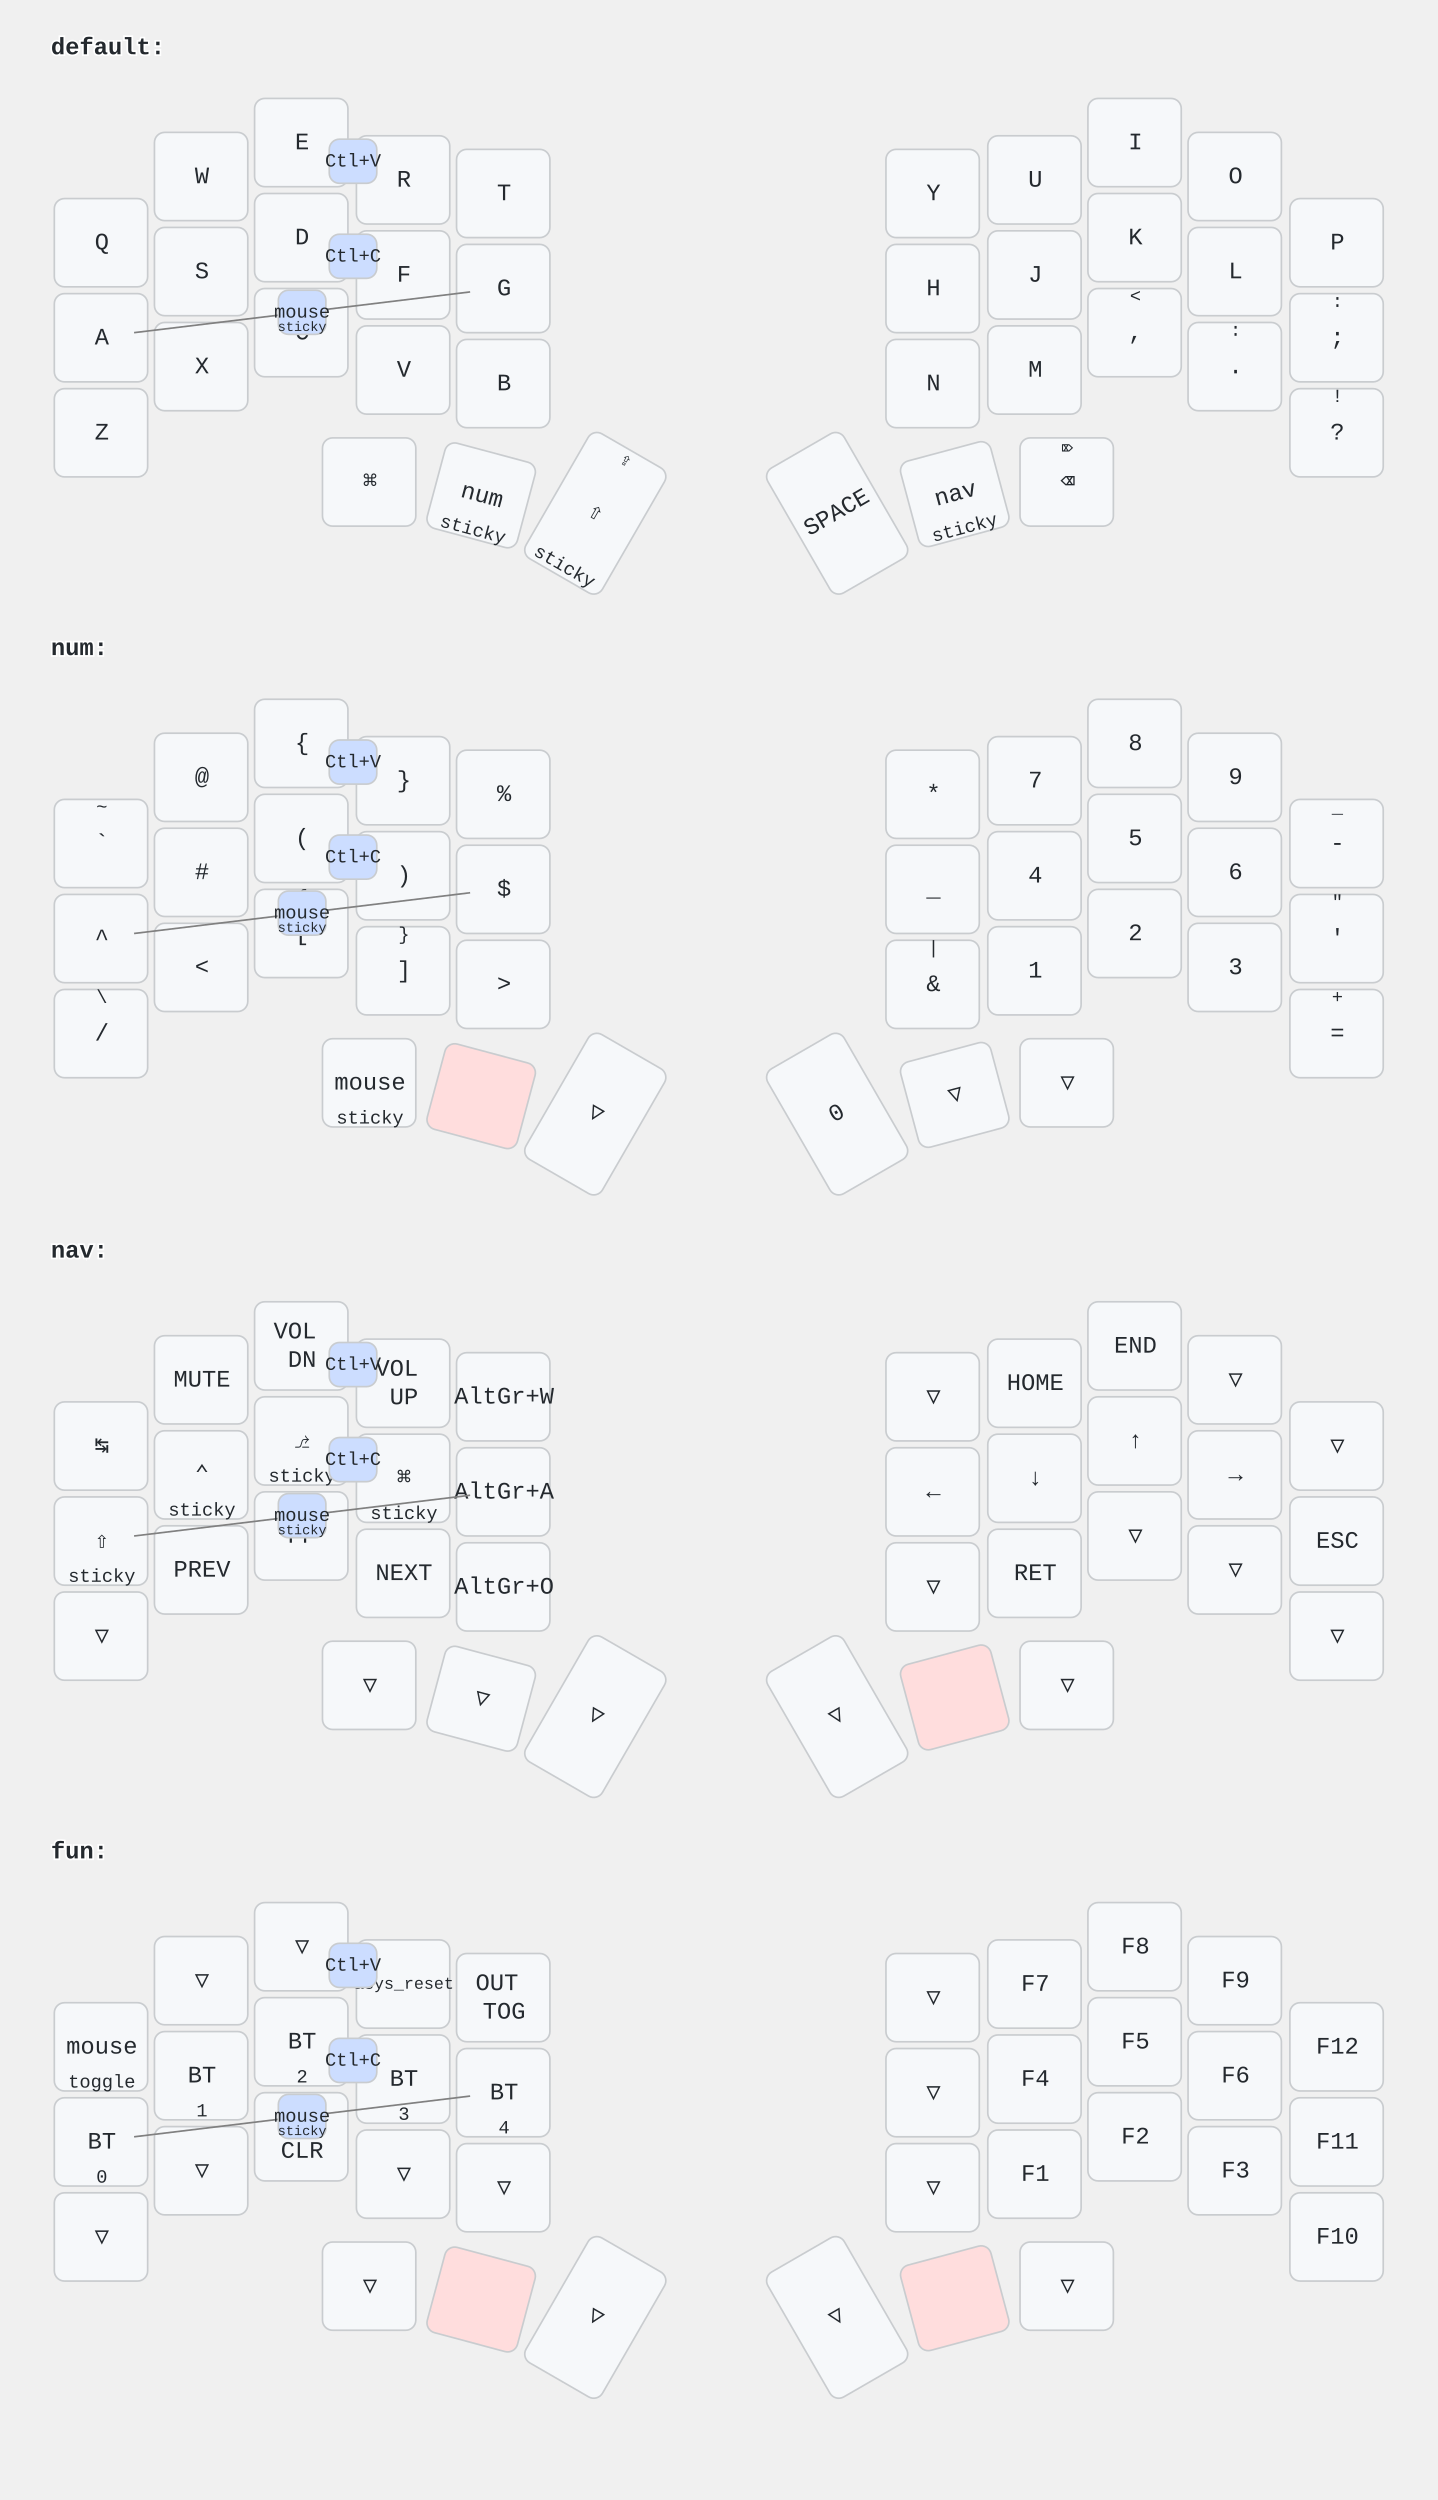
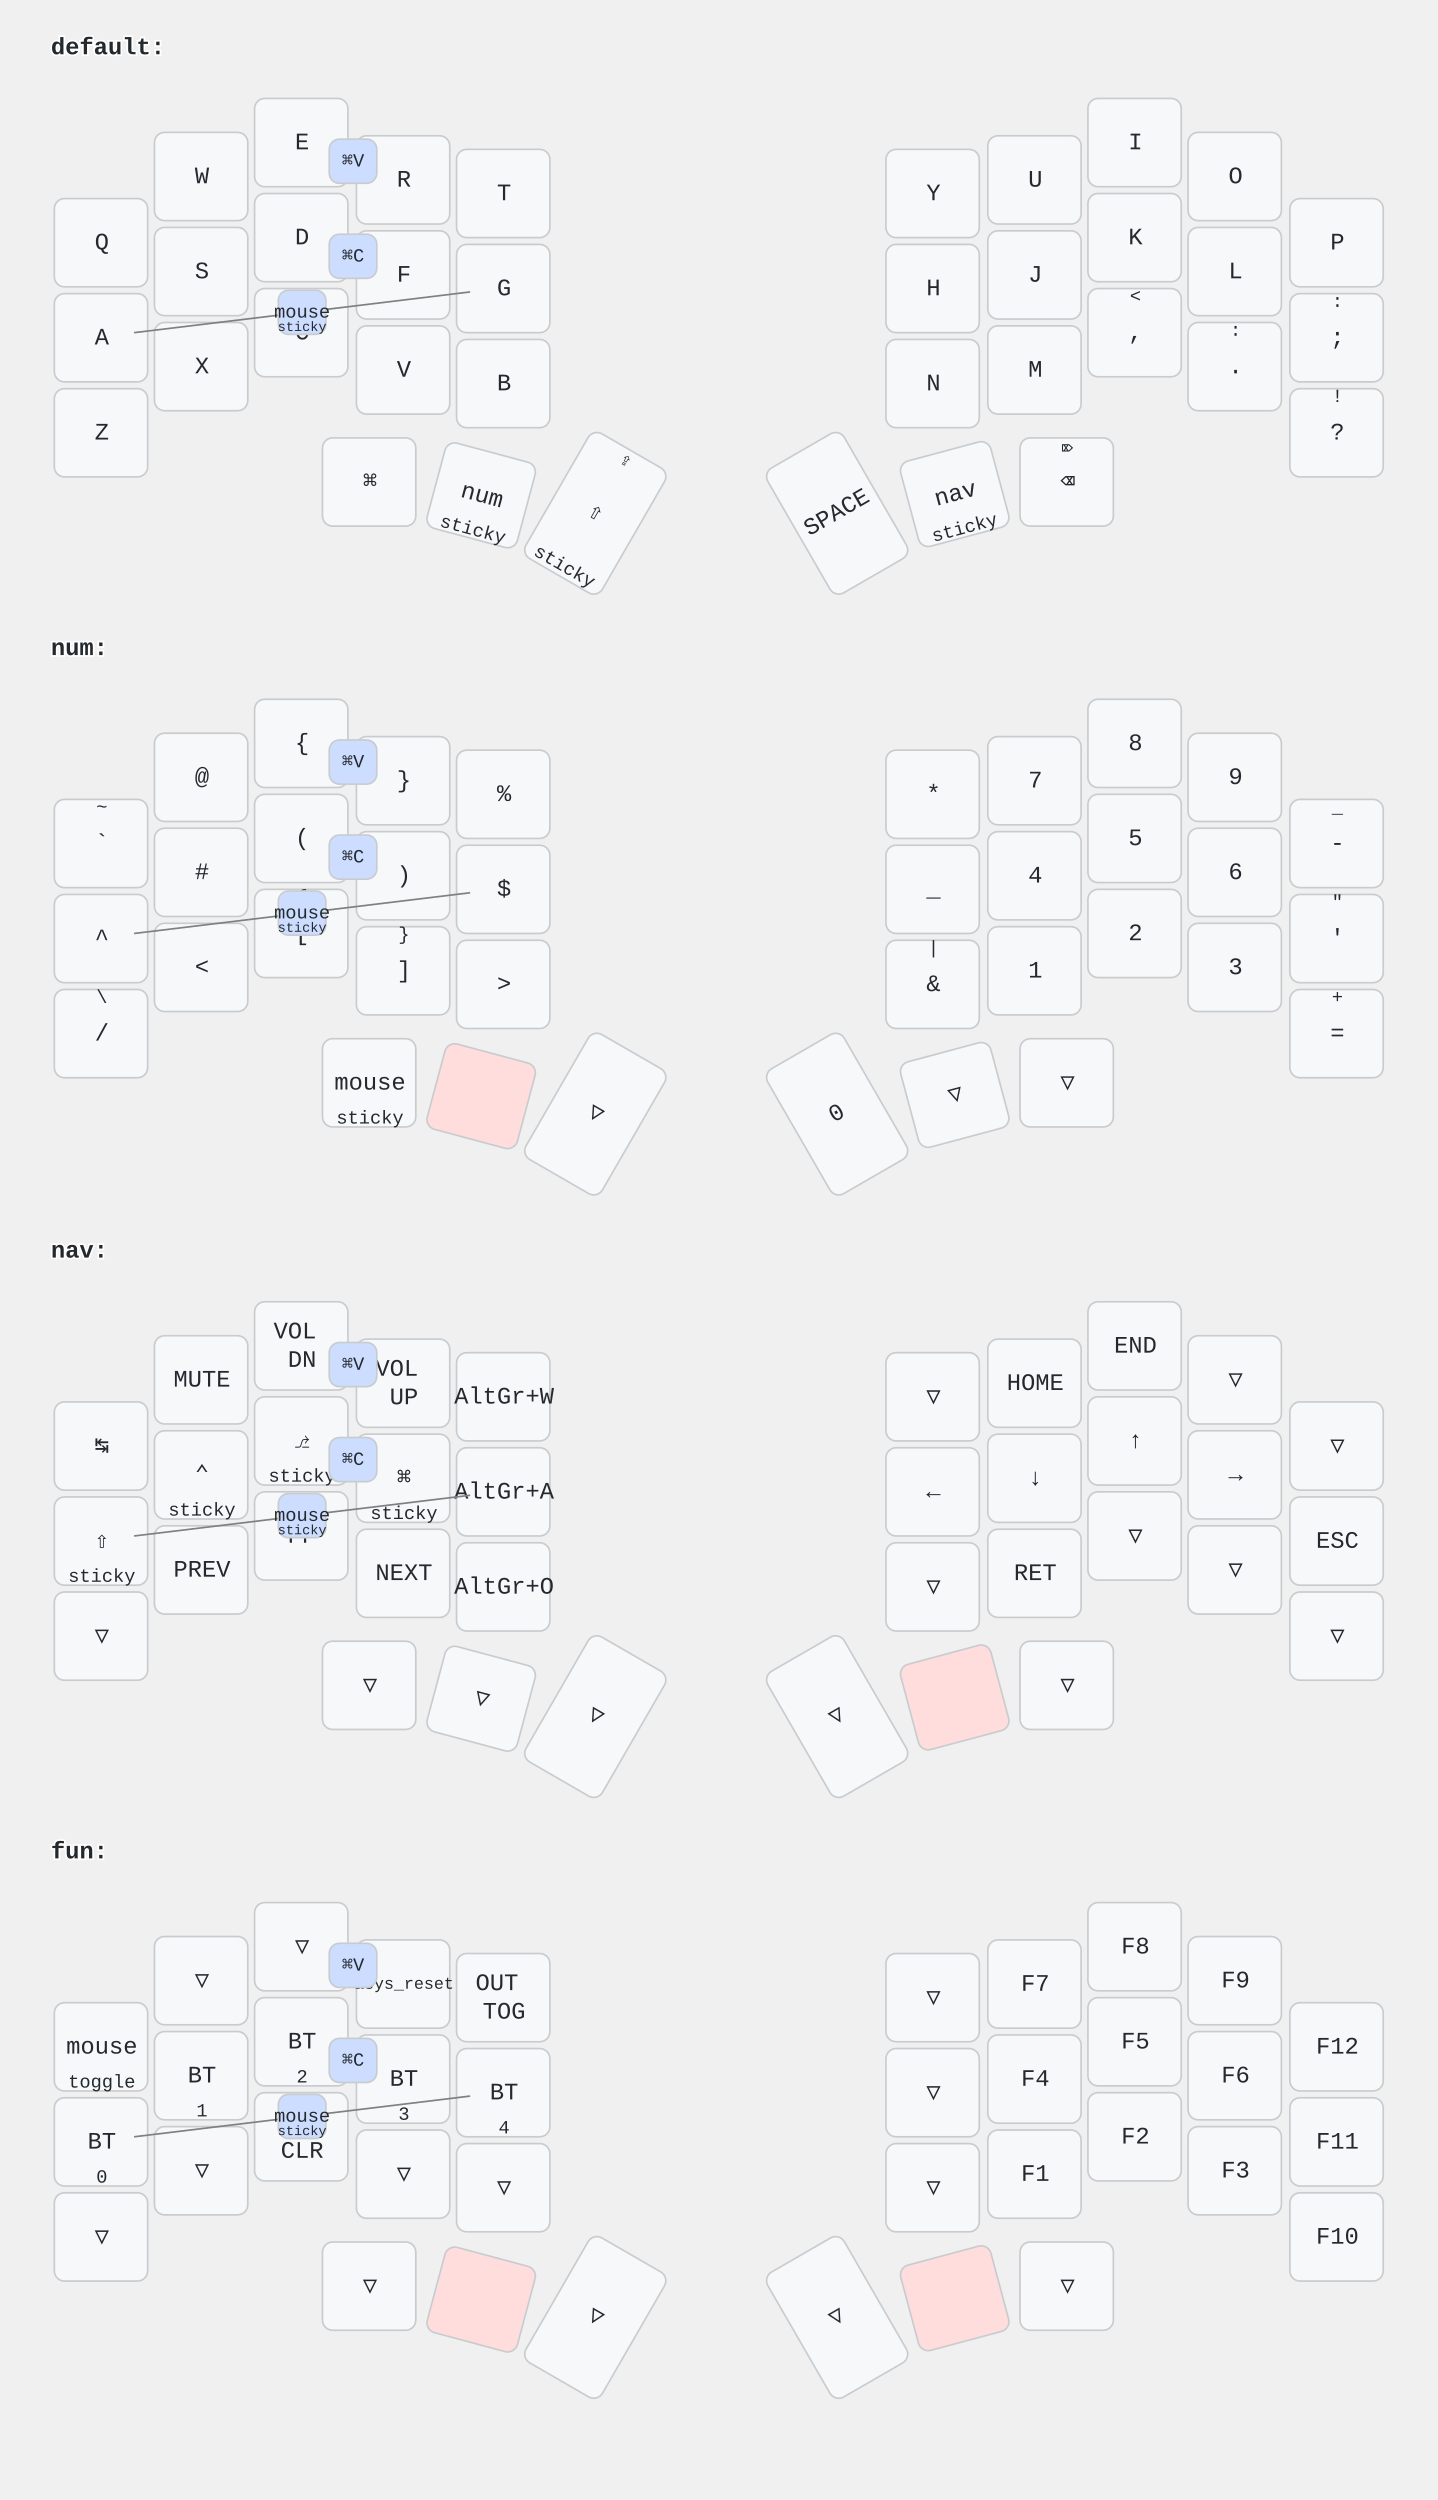
<svg xmlns="http://www.w3.org/2000/svg" width="847" height="1473" viewBox="0 0 847 1473" class="keymap">
  <style>/* font and background color specifications */
svg {
    font-family: SFMono-Regular,Consolas,Liberation Mono,Menlo,monospace;
    font-size: 14px;
    font-kerning: normal;
    text-rendering: optimizeLegibility;
    fill: #24292e;
}

/* default key styling */
rect {
    fill: #f6f8fa;
    stroke: #c9cccf;
    stroke-width: 1;
}

/* color accent for combo boxes */
rect.combo {
    fill: #cdf;
}

/* color accent for held keys */
rect.held, rect.combo.held {
    fill: #fdd;
}

/* color accent for ghost (optional) keys */
rect.ghost, rect.combo.ghost {
    fill: #ddd;
}

text {
    text-anchor: middle;
    dominant-baseline: middle;
}

/* styling for layer labels */
text.label {
    font-weight: bold;
    text-anchor: start;
    stroke: white;
    stroke-width: 2;
    paint-order: stroke;
}

/* styling for combo tap, and key hold/shifted label text */
text.combo, text.hold, text.shifted {
    font-size: 11px;
}

text.hold {
    text-anchor: middle;
    dominant-baseline: auto;
}

text.shifted {
    text-anchor: middle;
    dominant-baseline: hanging;
}

/* styling for hold/shifted label text in combo box */
text.combo.hold, text.combo.shifted {
    font-size: 8px;
}

/* styling for combo dendrons */
path {
    stroke-width: 1;
    stroke: gray;
    fill: none;
}
</style>
  <g transform="translate(30, 0)" class="layer-default">
    <text x="0" y="28" class="label" id="default">default:</text>
    <g transform="translate(0, 56)">
      <g transform="translate(30, 87)" class="key keypos-0">
        <rect rx="6" ry="6" x="-28" y="-26" width="55" height="52" class="key" />
        <text x="0" y="0" class="key tap">Q</text>
      </g>
      <g transform="translate(89, 48)" class="key keypos-1">
        <rect rx="6" ry="6" x="-28" y="-26" width="55" height="52" class="key" />
        <text x="0" y="0" class="key tap">W</text>
      </g>
      <g transform="translate(148, 28)" class="key keypos-2">
        <rect rx="6" ry="6" x="-28" y="-26" width="55" height="52" class="key" />
        <text x="0" y="0" class="key tap">E</text>
      </g>
      <g transform="translate(208, 50)" class="key keypos-3">
        <rect rx="6" ry="6" x="-28" y="-26" width="55" height="52" class="key" />
        <text x="0" y="0" class="key tap">R</text>
      </g>
      <g transform="translate(267, 58)" class="key keypos-4">
        <rect rx="6" ry="6" x="-28" y="-26" width="55" height="52" class="key" />
        <text x="0" y="0" class="key tap">T</text>
      </g>
      <g transform="translate(520, 58)" class="key keypos-5">
        <rect rx="6" ry="6" x="-28" y="-26" width="55" height="52" class="key" />
        <text x="0" y="0" class="key tap">Y</text>
      </g>
      <g transform="translate(580, 50)" class="key keypos-6">
        <rect rx="6" ry="6" x="-28" y="-26" width="55" height="52" class="key" />
        <text x="0" y="0" class="key tap">U</text>
      </g>
      <g transform="translate(639, 28)" class="key keypos-7">
        <rect rx="6" ry="6" x="-28" y="-26" width="55" height="52" class="key" />
        <text x="0" y="0" class="key tap">I</text>
      </g>
      <g transform="translate(698, 48)" class="key keypos-8">
        <rect rx="6" ry="6" x="-28" y="-26" width="55" height="52" class="key" />
        <text x="0" y="0" class="key tap">O</text>
      </g>
      <g transform="translate(758, 87)" class="key keypos-9">
        <rect rx="6" ry="6" x="-28" y="-26" width="55" height="52" class="key" />
        <text x="0" y="0" class="key tap">P</text>
      </g>
      <g transform="translate(30, 143)" class="key keypos-10">
        <rect rx="6" ry="6" x="-28" y="-26" width="55" height="52" class="key" />
        <text x="0" y="0" class="key tap">A</text>
      </g>
      <g transform="translate(89, 104)" class="key keypos-11">
        <rect rx="6" ry="6" x="-28" y="-26" width="55" height="52" class="key" />
        <text x="0" y="0" class="key tap">S</text>
      </g>
      <g transform="translate(148, 84)" class="key keypos-12">
        <rect rx="6" ry="6" x="-28" y="-26" width="55" height="52" class="key" />
        <text x="0" y="0" class="key tap">D</text>
      </g>
      <g transform="translate(208, 106)" class="key keypos-13">
        <rect rx="6" ry="6" x="-28" y="-26" width="55" height="52" class="key" />
        <text x="0" y="0" class="key tap">F</text>
      </g>
      <g transform="translate(267, 114)" class="key keypos-14">
        <rect rx="6" ry="6" x="-28" y="-26" width="55" height="52" class="key" />
        <text x="0" y="0" class="key tap">G</text>
      </g>
      <g transform="translate(520, 114)" class="key keypos-15">
        <rect rx="6" ry="6" x="-28" y="-26" width="55" height="52" class="key" />
        <text x="0" y="0" class="key tap">H</text>
      </g>
      <g transform="translate(580, 106)" class="key keypos-16">
        <rect rx="6" ry="6" x="-28" y="-26" width="55" height="52" class="key" />
        <text x="0" y="0" class="key tap">J</text>
      </g>
      <g transform="translate(639, 84)" class="key keypos-17">
        <rect rx="6" ry="6" x="-28" y="-26" width="55" height="52" class="key" />
        <text x="0" y="0" class="key tap">K</text>
      </g>
      <g transform="translate(698, 104)" class="key keypos-18">
        <rect rx="6" ry="6" x="-28" y="-26" width="55" height="52" class="key" />
        <text x="0" y="0" class="key tap">L</text>
      </g>
      <g transform="translate(758, 143)" class="key keypos-19">
        <rect rx="6" ry="6" x="-28" y="-26" width="55" height="52" class="key" />
        <text x="0" y="0" class="key tap">;</text>
        <text x="0" y="-24" class="key shifted">:</text>
      </g>
      <g transform="translate(30, 199)" class="key keypos-20">
        <rect rx="6" ry="6" x="-28" y="-26" width="55" height="52" class="key" />
        <text x="0" y="0" class="key tap">Z</text>
      </g>
      <g transform="translate(89, 160)" class="key keypos-21">
        <rect rx="6" ry="6" x="-28" y="-26" width="55" height="52" class="key" />
        <text x="0" y="0" class="key tap">X</text>
      </g>
      <g transform="translate(148, 140)" class="key keypos-22">
        <rect rx="6" ry="6" x="-28" y="-26" width="55" height="52" class="key" />
        <text x="0" y="0" class="key tap">C</text>
      </g>
      <g transform="translate(208, 162)" class="key keypos-23">
        <rect rx="6" ry="6" x="-28" y="-26" width="55" height="52" class="key" />
        <text x="0" y="0" class="key tap">V</text>
      </g>
      <g transform="translate(267, 170)" class="key keypos-24">
        <rect rx="6" ry="6" x="-28" y="-26" width="55" height="52" class="key" />
        <text x="0" y="0" class="key tap">B</text>
      </g>
      <g transform="translate(520, 170)" class="key keypos-25">
        <rect rx="6" ry="6" x="-28" y="-26" width="55" height="52" class="key" />
        <text x="0" y="0" class="key tap">N</text>
      </g>
      <g transform="translate(580, 162)" class="key keypos-26">
        <rect rx="6" ry="6" x="-28" y="-26" width="55" height="52" class="key" />
        <text x="0" y="0" class="key tap">M</text>
      </g>
      <g transform="translate(639, 140)" class="key keypos-27">
        <rect rx="6" ry="6" x="-28" y="-26" width="55" height="52" class="key" />
        <text x="0" y="0" class="key tap">,</text>
        <text x="0" y="-24" class="key shifted">&lt;</text>
      </g>
      <g transform="translate(698, 160)" class="key keypos-28">
        <rect rx="6" ry="6" x="-28" y="-26" width="55" height="52" class="key" />
        <text x="0" y="0" class="key tap">.</text>
        <text x="0" y="-24" class="key shifted">:</text>
      </g>
      <g transform="translate(758, 199)" class="key keypos-29">
        <rect rx="6" ry="6" x="-28" y="-26" width="55" height="52" class="key" />
        <text x="0" y="0" class="key tap">?</text>
        <text x="0" y="-24" class="key shifted">!</text>
      </g>
      <g transform="translate(188, 228)" class="key keypos-30">
        <rect rx="6" ry="6" x="-28" y="-26" width="55" height="52" class="key" />
        <text x="0" y="0" class="key tap">⌘</text>
      </g>
      <g transform="translate(254, 236) rotate(15.0)" class="key keypos-31">
        <rect rx="6" ry="6" x="-28" y="-26" width="55" height="52" class="key" />
        <a href="#num">
          <text x="0" y="0" class="key tap layer-activator">num</text>
        </a>
        <text x="0" y="24" class="key hold">sticky</text>
      </g>
      <g transform="translate(321, 246) rotate(30.0)" class="key keypos-32">
        <rect rx="6" ry="6" x="-26" y="-42" width="52" height="85" class="key" />
        <text x="0" y="0" class="key tap">⇧</text>
        <text x="0" y="40" class="key hold">sticky</text>
        <text x="0" y="-40" class="key shifted">⇪</text>
      </g>
      <g transform="translate(463, 246) rotate(-30.0)" class="key keypos-33">
        <rect rx="6" ry="6" x="-26" y="-42" width="52" height="85" class="key" />
        <text x="0" y="0" class="key tap">SPACE</text>
      </g>
      <g transform="translate(533, 235) rotate(-15.0)" class="key keypos-34">
        <rect rx="6" ry="6" x="-28" y="-26" width="55" height="52" class="key" />
        <a href="#nav">
          <text x="0" y="0" class="key tap layer-activator">nav</text>
        </a>
        <text x="0" y="24" class="key hold">sticky</text>
      </g>
      <g transform="translate(599, 228)" class="key keypos-35">
        <rect rx="6" ry="6" x="-28" y="-26" width="55" height="52" class="key" />
        <text x="0" y="0" class="key tap">⌫</text>
        <text x="0" y="-24" class="key shifted">⌦</text>
      </g>
      <g class="combo combopos-0">
        <rect rx="6" ry="6" x="164" y="82" width="28" height="26" class="combo" />
-         <text x="178" y="95" class="combo tap">Ctl+C</text>
+         <text x="178" y="95" class="combo tap">⌘C</text>
      </g>
      <g class="combo combopos-1">
        <rect rx="6" ry="6" x="164" y="26" width="28" height="26" class="combo" />
-         <text x="178" y="39" class="combo tap">Ctl+V</text>
+         <text x="178" y="39" class="combo tap">⌘V</text>
      </g>
      <g class="combo combopos-2">
        <path d="M148,128 l-99,12" class="combo" />
        <path d="M148,128 l99,-12" class="combo" />
        <rect rx="6" ry="6" x="134" y="115" width="28" height="26" class="combo" />
        <text x="148" y="128" class="combo tap">mouse</text>
        <text x="148" y="139" class="combo hold">sticky</text>
      </g>
    </g>
  </g>
  <g transform="translate(30, 354)" class="layer-num">
    <text x="0" y="28" class="label" id="num">num:</text>
    <g transform="translate(0, 56)">
      <g transform="translate(30, 87)" class="key keypos-0">
        <rect rx="6" ry="6" x="-28" y="-26" width="55" height="52" class="key" />
        <text x="0" y="0" class="key tap">`</text>
        <text x="0" y="-24" class="key shifted">~</text>
      </g>
      <g transform="translate(89, 48)" class="key keypos-1">
        <rect rx="6" ry="6" x="-28" y="-26" width="55" height="52" class="key" />
        <text x="0" y="0" class="key tap">@</text>
      </g>
      <g transform="translate(148, 28)" class="key keypos-2">
        <rect rx="6" ry="6" x="-28" y="-26" width="55" height="52" class="key" />
        <text x="0" y="0" class="key tap">{</text>
      </g>
      <g transform="translate(208, 50)" class="key keypos-3">
        <rect rx="6" ry="6" x="-28" y="-26" width="55" height="52" class="key" />
        <text x="0" y="0" class="key tap">}</text>
      </g>
      <g transform="translate(267, 58)" class="key keypos-4">
        <rect rx="6" ry="6" x="-28" y="-26" width="55" height="52" class="key" />
        <text x="0" y="0" class="key tap">%</text>
      </g>
      <g transform="translate(520, 58)" class="key keypos-5">
        <rect rx="6" ry="6" x="-28" y="-26" width="55" height="52" class="key" />
        <text x="0" y="0" class="key tap">*</text>
      </g>
      <g transform="translate(580, 50)" class="key keypos-6">
        <rect rx="6" ry="6" x="-28" y="-26" width="55" height="52" class="key" />
        <text x="0" y="0" class="key tap">7</text>
      </g>
      <g transform="translate(639, 28)" class="key keypos-7">
        <rect rx="6" ry="6" x="-28" y="-26" width="55" height="52" class="key" />
        <text x="0" y="0" class="key tap">8</text>
      </g>
      <g transform="translate(698, 48)" class="key keypos-8">
        <rect rx="6" ry="6" x="-28" y="-26" width="55" height="52" class="key" />
        <text x="0" y="0" class="key tap">9</text>
      </g>
      <g transform="translate(758, 87)" class="key keypos-9">
        <rect rx="6" ry="6" x="-28" y="-26" width="55" height="52" class="key" />
        <text x="0" y="0" class="key tap">-</text>
        <text x="0" y="-24" class="key shifted">_</text>
      </g>
      <g transform="translate(30, 143)" class="key keypos-10">
        <rect rx="6" ry="6" x="-28" y="-26" width="55" height="52" class="key" />
        <text x="0" y="0" class="key tap">^</text>
      </g>
      <g transform="translate(89, 104)" class="key keypos-11">
        <rect rx="6" ry="6" x="-28" y="-26" width="55" height="52" class="key" />
        <text x="0" y="0" class="key tap">#</text>
      </g>
      <g transform="translate(148, 84)" class="key keypos-12">
        <rect rx="6" ry="6" x="-28" y="-26" width="55" height="52" class="key" />
        <text x="0" y="0" class="key tap">(</text>
      </g>
      <g transform="translate(208, 106)" class="key keypos-13">
        <rect rx="6" ry="6" x="-28" y="-26" width="55" height="52" class="key" />
        <text x="0" y="0" class="key tap">)</text>
      </g>
      <g transform="translate(267, 114)" class="key keypos-14">
        <rect rx="6" ry="6" x="-28" y="-26" width="55" height="52" class="key" />
        <text x="0" y="0" class="key tap">$</text>
      </g>
      <g transform="translate(520, 114)" class="key keypos-15">
        <rect rx="6" ry="6" x="-28" y="-26" width="55" height="52" class="key" />
        <text x="0" y="0" class="key tap">_</text>
      </g>
      <g transform="translate(580, 106)" class="key keypos-16">
        <rect rx="6" ry="6" x="-28" y="-26" width="55" height="52" class="key" />
        <text x="0" y="0" class="key tap">4</text>
      </g>
      <g transform="translate(639, 84)" class="key keypos-17">
        <rect rx="6" ry="6" x="-28" y="-26" width="55" height="52" class="key" />
        <text x="0" y="0" class="key tap">5</text>
      </g>
      <g transform="translate(698, 104)" class="key keypos-18">
        <rect rx="6" ry="6" x="-28" y="-26" width="55" height="52" class="key" />
        <text x="0" y="0" class="key tap">6</text>
      </g>
      <g transform="translate(758, 143)" class="key keypos-19">
        <rect rx="6" ry="6" x="-28" y="-26" width="55" height="52" class="key" />
        <text x="0" y="0" class="key tap">'</text>
        <text x="0" y="-24" class="key shifted">"</text>
      </g>
      <g transform="translate(30, 199)" class="key keypos-20">
        <rect rx="6" ry="6" x="-28" y="-26" width="55" height="52" class="key" />
        <text x="0" y="0" class="key tap">/</text>
        <text x="0" y="-24" class="key shifted">\</text>
      </g>
      <g transform="translate(89, 160)" class="key keypos-21">
        <rect rx="6" ry="6" x="-28" y="-26" width="55" height="52" class="key" />
        <text x="0" y="0" class="key tap">&lt;</text>
      </g>
      <g transform="translate(148, 140)" class="key keypos-22">
        <rect rx="6" ry="6" x="-28" y="-26" width="55" height="52" class="key" />
        <text x="0" y="0" class="key tap">[</text>
        <text x="0" y="-24" class="key shifted">{</text>
      </g>
      <g transform="translate(208, 162)" class="key keypos-23">
        <rect rx="6" ry="6" x="-28" y="-26" width="55" height="52" class="key" />
        <text x="0" y="0" class="key tap">]</text>
        <text x="0" y="-24" class="key shifted">}</text>
      </g>
      <g transform="translate(267, 170)" class="key keypos-24">
        <rect rx="6" ry="6" x="-28" y="-26" width="55" height="52" class="key" />
        <text x="0" y="0" class="key tap">&gt;</text>
      </g>
      <g transform="translate(520, 170)" class="key keypos-25">
        <rect rx="6" ry="6" x="-28" y="-26" width="55" height="52" class="key" />
        <text x="0" y="0" class="key tap">&amp;</text>
        <text x="0" y="-24" class="key shifted">|</text>
      </g>
      <g transform="translate(580, 162)" class="key keypos-26">
        <rect rx="6" ry="6" x="-28" y="-26" width="55" height="52" class="key" />
        <text x="0" y="0" class="key tap">1</text>
      </g>
      <g transform="translate(639, 140)" class="key keypos-27">
        <rect rx="6" ry="6" x="-28" y="-26" width="55" height="52" class="key" />
        <text x="0" y="0" class="key tap">2</text>
      </g>
      <g transform="translate(698, 160)" class="key keypos-28">
        <rect rx="6" ry="6" x="-28" y="-26" width="55" height="52" class="key" />
        <text x="0" y="0" class="key tap">3</text>
      </g>
      <g transform="translate(758, 199)" class="key keypos-29">
        <rect rx="6" ry="6" x="-28" y="-26" width="55" height="52" class="key" />
        <text x="0" y="0" class="key tap">=</text>
        <text x="0" y="-24" class="key shifted">+</text>
      </g>
      <g transform="translate(188, 228)" class="key keypos-30">
        <rect rx="6" ry="6" x="-28" y="-26" width="55" height="52" class="key" />
        <text x="0" y="0" class="key tap">mouse</text>
        <text x="0" y="24" class="key hold">sticky</text>
      </g>
      <g transform="translate(254, 236) rotate(15.0)" class="key held keypos-31">
        <rect rx="6" ry="6" x="-28" y="-26" width="55" height="52" class="key held" />
      </g>
      <g transform="translate(321, 246) rotate(30.0)" class="key trans keypos-32">
        <rect rx="6" ry="6" x="-26" y="-42" width="52" height="85" class="key trans" />
        <text x="0" y="0" class="key trans tap">▽</text>
      </g>
      <g transform="translate(463, 246) rotate(-30.0)" class="key keypos-33">
        <rect rx="6" ry="6" x="-26" y="-42" width="52" height="85" class="key" />
        <text x="0" y="0" class="key tap">0</text>
      </g>
      <g transform="translate(533, 235) rotate(-15.0)" class="key trans keypos-34">
        <rect rx="6" ry="6" x="-28" y="-26" width="55" height="52" class="key trans" />
        <text x="0" y="0" class="key trans tap">▽</text>
      </g>
      <g transform="translate(599, 228)" class="key trans keypos-35">
        <rect rx="6" ry="6" x="-28" y="-26" width="55" height="52" class="key trans" />
        <text x="0" y="0" class="key trans tap">▽</text>
      </g>
      <g class="combo combopos-0">
        <rect rx="6" ry="6" x="164" y="82" width="28" height="26" class="combo" />
-         <text x="178" y="95" class="combo tap">Ctl+C</text>
+         <text x="178" y="95" class="combo tap">⌘C</text>
      </g>
      <g class="combo combopos-1">
        <rect rx="6" ry="6" x="164" y="26" width="28" height="26" class="combo" />
-         <text x="178" y="39" class="combo tap">Ctl+V</text>
+         <text x="178" y="39" class="combo tap">⌘V</text>
      </g>
      <g class="combo combopos-2">
        <path d="M148,128 l-99,12" class="combo" />
        <path d="M148,128 l99,-12" class="combo" />
        <rect rx="6" ry="6" x="134" y="115" width="28" height="26" class="combo" />
        <text x="148" y="128" class="combo tap">mouse</text>
        <text x="148" y="139" class="combo hold">sticky</text>
      </g>
    </g>
  </g>
  <g transform="translate(30, 709)" class="layer-nav">
    <text x="0" y="28" class="label" id="nav">nav:</text>
    <g transform="translate(0, 56)">
      <g transform="translate(30, 87)" class="key keypos-0">
        <rect rx="6" ry="6" x="-28" y="-26" width="55" height="52" class="key" />
        <text x="0" y="0" class="key tap">↹</text>
      </g>
      <g transform="translate(89, 48)" class="key keypos-1">
        <rect rx="6" ry="6" x="-28" y="-26" width="55" height="52" class="key" />
        <text x="0" y="0" class="key tap">MUTE</text>
      </g>
      <g transform="translate(148, 28)" class="key keypos-2">
        <rect rx="6" ry="6" x="-28" y="-26" width="55" height="52" class="key" />
        <text x="0" y="0" class="key tap">
          <tspan x="0" dy="-0.6em">VOL</tspan>
          <tspan x="0" dy="1.2em">DN</tspan>
        </text>
      </g>
      <g transform="translate(208, 50)" class="key keypos-3">
        <rect rx="6" ry="6" x="-28" y="-26" width="55" height="52" class="key" />
        <text x="0" y="0" class="key tap">
          <tspan x="0" dy="-0.6em">VOL</tspan>
          <tspan x="0" dy="1.2em">UP</tspan>
        </text>
      </g>
      <g transform="translate(267, 58)" class="key keypos-4">
        <rect rx="6" ry="6" x="-28" y="-26" width="55" height="52" class="key" />
        <text x="0" y="0" class="key tap">AltGr+W</text>
      </g>
      <g transform="translate(520, 58)" class="key trans keypos-5">
        <rect rx="6" ry="6" x="-28" y="-26" width="55" height="52" class="key trans" />
        <text x="0" y="0" class="key trans tap">▽</text>
      </g>
      <g transform="translate(580, 50)" class="key keypos-6">
        <rect rx="6" ry="6" x="-28" y="-26" width="55" height="52" class="key" />
        <text x="0" y="0" class="key tap">HOME</text>
      </g>
      <g transform="translate(639, 28)" class="key keypos-7">
        <rect rx="6" ry="6" x="-28" y="-26" width="55" height="52" class="key" />
        <text x="0" y="0" class="key tap">END</text>
      </g>
      <g transform="translate(698, 48)" class="key trans keypos-8">
        <rect rx="6" ry="6" x="-28" y="-26" width="55" height="52" class="key trans" />
        <text x="0" y="0" class="key trans tap">▽</text>
      </g>
      <g transform="translate(758, 87)" class="key trans keypos-9">
        <rect rx="6" ry="6" x="-28" y="-26" width="55" height="52" class="key trans" />
        <text x="0" y="0" class="key trans tap">▽</text>
      </g>
      <g transform="translate(30, 143)" class="key keypos-10">
        <rect rx="6" ry="6" x="-28" y="-26" width="55" height="52" class="key" />
        <text x="0" y="0" class="key tap">⇧</text>
        <text x="0" y="24" class="key hold">sticky</text>
      </g>
      <g transform="translate(89, 104)" class="key keypos-11">
        <rect rx="6" ry="6" x="-28" y="-26" width="55" height="52" class="key" />
        <text x="0" y="0" class="key tap">⌃</text>
        <text x="0" y="24" class="key hold">sticky</text>
      </g>
      <g transform="translate(148, 84)" class="key keypos-12">
        <rect rx="6" ry="6" x="-28" y="-26" width="55" height="52" class="key" />
        <text x="0" y="0" class="key tap">⎇</text>
        <text x="0" y="24" class="key hold">sticky</text>
      </g>
      <g transform="translate(208, 106)" class="key keypos-13">
        <rect rx="6" ry="6" x="-28" y="-26" width="55" height="52" class="key" />
        <text x="0" y="0" class="key tap">⌘</text>
        <text x="0" y="24" class="key hold">sticky</text>
      </g>
      <g transform="translate(267, 114)" class="key keypos-14">
        <rect rx="6" ry="6" x="-28" y="-26" width="55" height="52" class="key" />
        <text x="0" y="0" class="key tap">AltGr+A</text>
      </g>
      <g transform="translate(520, 114)" class="key keypos-15">
        <rect rx="6" ry="6" x="-28" y="-26" width="55" height="52" class="key" />
        <text x="0" y="0" class="key tap">←</text>
      </g>
      <g transform="translate(580, 106)" class="key keypos-16">
        <rect rx="6" ry="6" x="-28" y="-26" width="55" height="52" class="key" />
        <text x="0" y="0" class="key tap">↓</text>
      </g>
      <g transform="translate(639, 84)" class="key keypos-17">
        <rect rx="6" ry="6" x="-28" y="-26" width="55" height="52" class="key" />
        <text x="0" y="0" class="key tap">↑</text>
      </g>
      <g transform="translate(698, 104)" class="key keypos-18">
        <rect rx="6" ry="6" x="-28" y="-26" width="55" height="52" class="key" />
        <text x="0" y="0" class="key tap">→</text>
      </g>
      <g transform="translate(758, 143)" class="key keypos-19">
        <rect rx="6" ry="6" x="-28" y="-26" width="55" height="52" class="key" />
        <text x="0" y="0" class="key tap">ESC</text>
      </g>
      <g transform="translate(30, 199)" class="key trans keypos-20">
        <rect rx="6" ry="6" x="-28" y="-26" width="55" height="52" class="key trans" />
        <text x="0" y="0" class="key trans tap">▽</text>
      </g>
      <g transform="translate(89, 160)" class="key keypos-21">
        <rect rx="6" ry="6" x="-28" y="-26" width="55" height="52" class="key" />
        <text x="0" y="0" class="key tap">PREV</text>
      </g>
      <g transform="translate(148, 140)" class="key keypos-22">
        <rect rx="6" ry="6" x="-28" y="-26" width="55" height="52" class="key" />
        <text x="0" y="0" class="key tap">PP</text>
      </g>
      <g transform="translate(208, 162)" class="key keypos-23">
        <rect rx="6" ry="6" x="-28" y="-26" width="55" height="52" class="key" />
        <text x="0" y="0" class="key tap">NEXT</text>
      </g>
      <g transform="translate(267, 170)" class="key keypos-24">
        <rect rx="6" ry="6" x="-28" y="-26" width="55" height="52" class="key" />
        <text x="0" y="0" class="key tap">AltGr+O</text>
      </g>
      <g transform="translate(520, 170)" class="key trans keypos-25">
        <rect rx="6" ry="6" x="-28" y="-26" width="55" height="52" class="key trans" />
        <text x="0" y="0" class="key trans tap">▽</text>
      </g>
      <g transform="translate(580, 162)" class="key keypos-26">
        <rect rx="6" ry="6" x="-28" y="-26" width="55" height="52" class="key" />
        <text x="0" y="0" class="key tap">RET</text>
      </g>
      <g transform="translate(639, 140)" class="key trans keypos-27">
        <rect rx="6" ry="6" x="-28" y="-26" width="55" height="52" class="key trans" />
        <text x="0" y="0" class="key trans tap">▽</text>
      </g>
      <g transform="translate(698, 160)" class="key trans keypos-28">
        <rect rx="6" ry="6" x="-28" y="-26" width="55" height="52" class="key trans" />
        <text x="0" y="0" class="key trans tap">▽</text>
      </g>
      <g transform="translate(758, 199)" class="key trans keypos-29">
        <rect rx="6" ry="6" x="-28" y="-26" width="55" height="52" class="key trans" />
        <text x="0" y="0" class="key trans tap">▽</text>
      </g>
      <g transform="translate(188, 228)" class="key trans keypos-30">
        <rect rx="6" ry="6" x="-28" y="-26" width="55" height="52" class="key trans" />
        <text x="0" y="0" class="key trans tap">▽</text>
      </g>
      <g transform="translate(254, 236) rotate(15.0)" class="key trans keypos-31">
        <rect rx="6" ry="6" x="-28" y="-26" width="55" height="52" class="key trans" />
        <text x="0" y="0" class="key trans tap">▽</text>
      </g>
      <g transform="translate(321, 246) rotate(30.0)" class="key trans keypos-32">
        <rect rx="6" ry="6" x="-26" y="-42" width="52" height="85" class="key trans" />
        <text x="0" y="0" class="key trans tap">▽</text>
      </g>
      <g transform="translate(463, 246) rotate(-30.0)" class="key trans keypos-33">
        <rect rx="6" ry="6" x="-26" y="-42" width="52" height="85" class="key trans" />
        <text x="0" y="0" class="key trans tap">▽</text>
      </g>
      <g transform="translate(533, 235) rotate(-15.0)" class="key held keypos-34">
        <rect rx="6" ry="6" x="-28" y="-26" width="55" height="52" class="key held" />
      </g>
      <g transform="translate(599, 228)" class="key trans keypos-35">
        <rect rx="6" ry="6" x="-28" y="-26" width="55" height="52" class="key trans" />
        <text x="0" y="0" class="key trans tap">▽</text>
      </g>
      <g class="combo combopos-0">
        <rect rx="6" ry="6" x="164" y="82" width="28" height="26" class="combo" />
-         <text x="178" y="95" class="combo tap">Ctl+C</text>
+         <text x="178" y="95" class="combo tap">⌘C</text>
      </g>
      <g class="combo combopos-1">
        <rect rx="6" ry="6" x="164" y="26" width="28" height="26" class="combo" />
-         <text x="178" y="39" class="combo tap">Ctl+V</text>
+         <text x="178" y="39" class="combo tap">⌘V</text>
      </g>
      <g class="combo combopos-2">
        <path d="M148,128 l-99,12" class="combo" />
        <path d="M148,128 l99,-12" class="combo" />
        <rect rx="6" ry="6" x="134" y="115" width="28" height="26" class="combo" />
        <text x="148" y="128" class="combo tap">mouse</text>
        <text x="148" y="139" class="combo hold">sticky</text>
      </g>
    </g>
  </g>
  <g transform="translate(30, 1063)" class="layer-fun">
    <text x="0" y="28" class="label" id="fun">fun:</text>
    <g transform="translate(0, 56)">
      <g transform="translate(30, 87)" class="key keypos-0">
        <rect rx="6" ry="6" x="-28" y="-26" width="55" height="52" class="key" />
        <text x="0" y="0" class="key tap">mouse</text>
        <text x="0" y="24" class="key hold">toggle</text>
      </g>
      <g transform="translate(89, 48)" class="key trans keypos-1">
        <rect rx="6" ry="6" x="-28" y="-26" width="55" height="52" class="key trans" />
        <text x="0" y="0" class="key trans tap">▽</text>
      </g>
      <g transform="translate(148, 28)" class="key trans keypos-2">
        <rect rx="6" ry="6" x="-28" y="-26" width="55" height="52" class="key trans" />
        <text x="0" y="0" class="key trans tap">▽</text>
      </g>
      <g transform="translate(208, 50)" class="key keypos-3">
        <rect rx="6" ry="6" x="-28" y="-26" width="55" height="52" class="key" />
        <text x="0" y="0" class="key tap">
          <tspan style="font-size: 70%">&amp;sys_reset</tspan>
        </text>
      </g>
      <g transform="translate(267, 58)" class="key keypos-4">
        <rect rx="6" ry="6" x="-28" y="-26" width="55" height="52" class="key" />
        <text x="0" y="0" class="key tap">
          <tspan x="0" dy="-0.6em">OUT</tspan>
          <tspan x="0" dy="1.2em">TOG</tspan>
        </text>
      </g>
      <g transform="translate(520, 58)" class="key trans keypos-5">
        <rect rx="6" ry="6" x="-28" y="-26" width="55" height="52" class="key trans" />
        <text x="0" y="0" class="key trans tap">▽</text>
      </g>
      <g transform="translate(580, 50)" class="key keypos-6">
        <rect rx="6" ry="6" x="-28" y="-26" width="55" height="52" class="key" />
        <text x="0" y="0" class="key tap">F7</text>
      </g>
      <g transform="translate(639, 28)" class="key keypos-7">
        <rect rx="6" ry="6" x="-28" y="-26" width="55" height="52" class="key" />
        <text x="0" y="0" class="key tap">F8</text>
      </g>
      <g transform="translate(698, 48)" class="key keypos-8">
        <rect rx="6" ry="6" x="-28" y="-26" width="55" height="52" class="key" />
        <text x="0" y="0" class="key tap">F9</text>
      </g>
      <g transform="translate(758, 87)" class="key keypos-9">
        <rect rx="6" ry="6" x="-28" y="-26" width="55" height="52" class="key" />
        <text x="0" y="0" class="key tap">F12</text>
      </g>
      <g transform="translate(30, 143)" class="key keypos-10">
        <rect rx="6" ry="6" x="-28" y="-26" width="55" height="52" class="key" />
        <text x="0" y="0" class="key tap">BT</text>
        <text x="0" y="24" class="key hold">0</text>
      </g>
      <g transform="translate(89, 104)" class="key keypos-11">
        <rect rx="6" ry="6" x="-28" y="-26" width="55" height="52" class="key" />
        <text x="0" y="0" class="key tap">BT</text>
        <text x="0" y="24" class="key hold">1</text>
      </g>
      <g transform="translate(148, 84)" class="key keypos-12">
        <rect rx="6" ry="6" x="-28" y="-26" width="55" height="52" class="key" />
        <text x="0" y="0" class="key tap">BT</text>
        <text x="0" y="24" class="key hold">2</text>
      </g>
      <g transform="translate(208, 106)" class="key keypos-13">
        <rect rx="6" ry="6" x="-28" y="-26" width="55" height="52" class="key" />
        <text x="0" y="0" class="key tap">BT</text>
        <text x="0" y="24" class="key hold">3</text>
      </g>
      <g transform="translate(267, 114)" class="key keypos-14">
        <rect rx="6" ry="6" x="-28" y="-26" width="55" height="52" class="key" />
        <text x="0" y="0" class="key tap">BT</text>
        <text x="0" y="24" class="key hold">4</text>
      </g>
      <g transform="translate(520, 114)" class="key trans keypos-15">
        <rect rx="6" ry="6" x="-28" y="-26" width="55" height="52" class="key trans" />
        <text x="0" y="0" class="key trans tap">▽</text>
      </g>
      <g transform="translate(580, 106)" class="key keypos-16">
        <rect rx="6" ry="6" x="-28" y="-26" width="55" height="52" class="key" />
        <text x="0" y="0" class="key tap">F4</text>
      </g>
      <g transform="translate(639, 84)" class="key keypos-17">
        <rect rx="6" ry="6" x="-28" y="-26" width="55" height="52" class="key" />
        <text x="0" y="0" class="key tap">F5</text>
      </g>
      <g transform="translate(698, 104)" class="key keypos-18">
        <rect rx="6" ry="6" x="-28" y="-26" width="55" height="52" class="key" />
        <text x="0" y="0" class="key tap">F6</text>
      </g>
      <g transform="translate(758, 143)" class="key keypos-19">
        <rect rx="6" ry="6" x="-28" y="-26" width="55" height="52" class="key" />
        <text x="0" y="0" class="key tap">F11</text>
      </g>
      <g transform="translate(30, 199)" class="key trans keypos-20">
        <rect rx="6" ry="6" x="-28" y="-26" width="55" height="52" class="key trans" />
        <text x="0" y="0" class="key trans tap">▽</text>
      </g>
      <g transform="translate(89, 160)" class="key trans keypos-21">
        <rect rx="6" ry="6" x="-28" y="-26" width="55" height="52" class="key trans" />
        <text x="0" y="0" class="key trans tap">▽</text>
      </g>
      <g transform="translate(148, 140)" class="key keypos-22">
        <rect rx="6" ry="6" x="-28" y="-26" width="55" height="52" class="key" />
        <text x="0" y="0" class="key tap">
          <tspan x="0" dy="-0.6em">BT</tspan>
          <tspan x="0" dy="1.2em">CLR</tspan>
        </text>
      </g>
      <g transform="translate(208, 162)" class="key trans keypos-23">
        <rect rx="6" ry="6" x="-28" y="-26" width="55" height="52" class="key trans" />
        <text x="0" y="0" class="key trans tap">▽</text>
      </g>
      <g transform="translate(267, 170)" class="key trans keypos-24">
        <rect rx="6" ry="6" x="-28" y="-26" width="55" height="52" class="key trans" />
        <text x="0" y="0" class="key trans tap">▽</text>
      </g>
      <g transform="translate(520, 170)" class="key trans keypos-25">
        <rect rx="6" ry="6" x="-28" y="-26" width="55" height="52" class="key trans" />
        <text x="0" y="0" class="key trans tap">▽</text>
      </g>
      <g transform="translate(580, 162)" class="key keypos-26">
        <rect rx="6" ry="6" x="-28" y="-26" width="55" height="52" class="key" />
        <text x="0" y="0" class="key tap">F1</text>
      </g>
      <g transform="translate(639, 140)" class="key keypos-27">
        <rect rx="6" ry="6" x="-28" y="-26" width="55" height="52" class="key" />
        <text x="0" y="0" class="key tap">F2</text>
      </g>
      <g transform="translate(698, 160)" class="key keypos-28">
        <rect rx="6" ry="6" x="-28" y="-26" width="55" height="52" class="key" />
        <text x="0" y="0" class="key tap">F3</text>
      </g>
      <g transform="translate(758, 199)" class="key keypos-29">
        <rect rx="6" ry="6" x="-28" y="-26" width="55" height="52" class="key" />
        <text x="0" y="0" class="key tap">F10</text>
      </g>
      <g transform="translate(188, 228)" class="key trans keypos-30">
        <rect rx="6" ry="6" x="-28" y="-26" width="55" height="52" class="key trans" />
        <text x="0" y="0" class="key trans tap">▽</text>
      </g>
      <g transform="translate(254, 236) rotate(15.0)" class="key held keypos-31">
        <rect rx="6" ry="6" x="-28" y="-26" width="55" height="52" class="key held" />
      </g>
      <g transform="translate(321, 246) rotate(30.0)" class="key trans keypos-32">
        <rect rx="6" ry="6" x="-26" y="-42" width="52" height="85" class="key trans" />
        <text x="0" y="0" class="key trans tap">▽</text>
      </g>
      <g transform="translate(463, 246) rotate(-30.0)" class="key trans keypos-33">
        <rect rx="6" ry="6" x="-26" y="-42" width="52" height="85" class="key trans" />
        <text x="0" y="0" class="key trans tap">▽</text>
      </g>
      <g transform="translate(533, 235) rotate(-15.0)" class="key held keypos-34">
        <rect rx="6" ry="6" x="-28" y="-26" width="55" height="52" class="key held" />
      </g>
      <g transform="translate(599, 228)" class="key trans keypos-35">
        <rect rx="6" ry="6" x="-28" y="-26" width="55" height="52" class="key trans" />
        <text x="0" y="0" class="key trans tap">▽</text>
      </g>
      <g class="combo combopos-0">
        <rect rx="6" ry="6" x="164" y="82" width="28" height="26" class="combo" />
-         <text x="178" y="95" class="combo tap">Ctl+C</text>
+         <text x="178" y="95" class="combo tap">⌘C</text>
      </g>
      <g class="combo combopos-1">
        <rect rx="6" ry="6" x="164" y="26" width="28" height="26" class="combo" />
-         <text x="178" y="39" class="combo tap">Ctl+V</text>
+         <text x="178" y="39" class="combo tap">⌘V</text>
      </g>
      <g class="combo combopos-2">
        <path d="M148,128 l-99,12" class="combo" />
        <path d="M148,128 l99,-12" class="combo" />
        <rect rx="6" ry="6" x="134" y="115" width="28" height="26" class="combo" />
        <text x="148" y="128" class="combo tap">mouse</text>
        <text x="148" y="139" class="combo hold">sticky</text>
      </g>
    </g>
  </g>
</svg>
